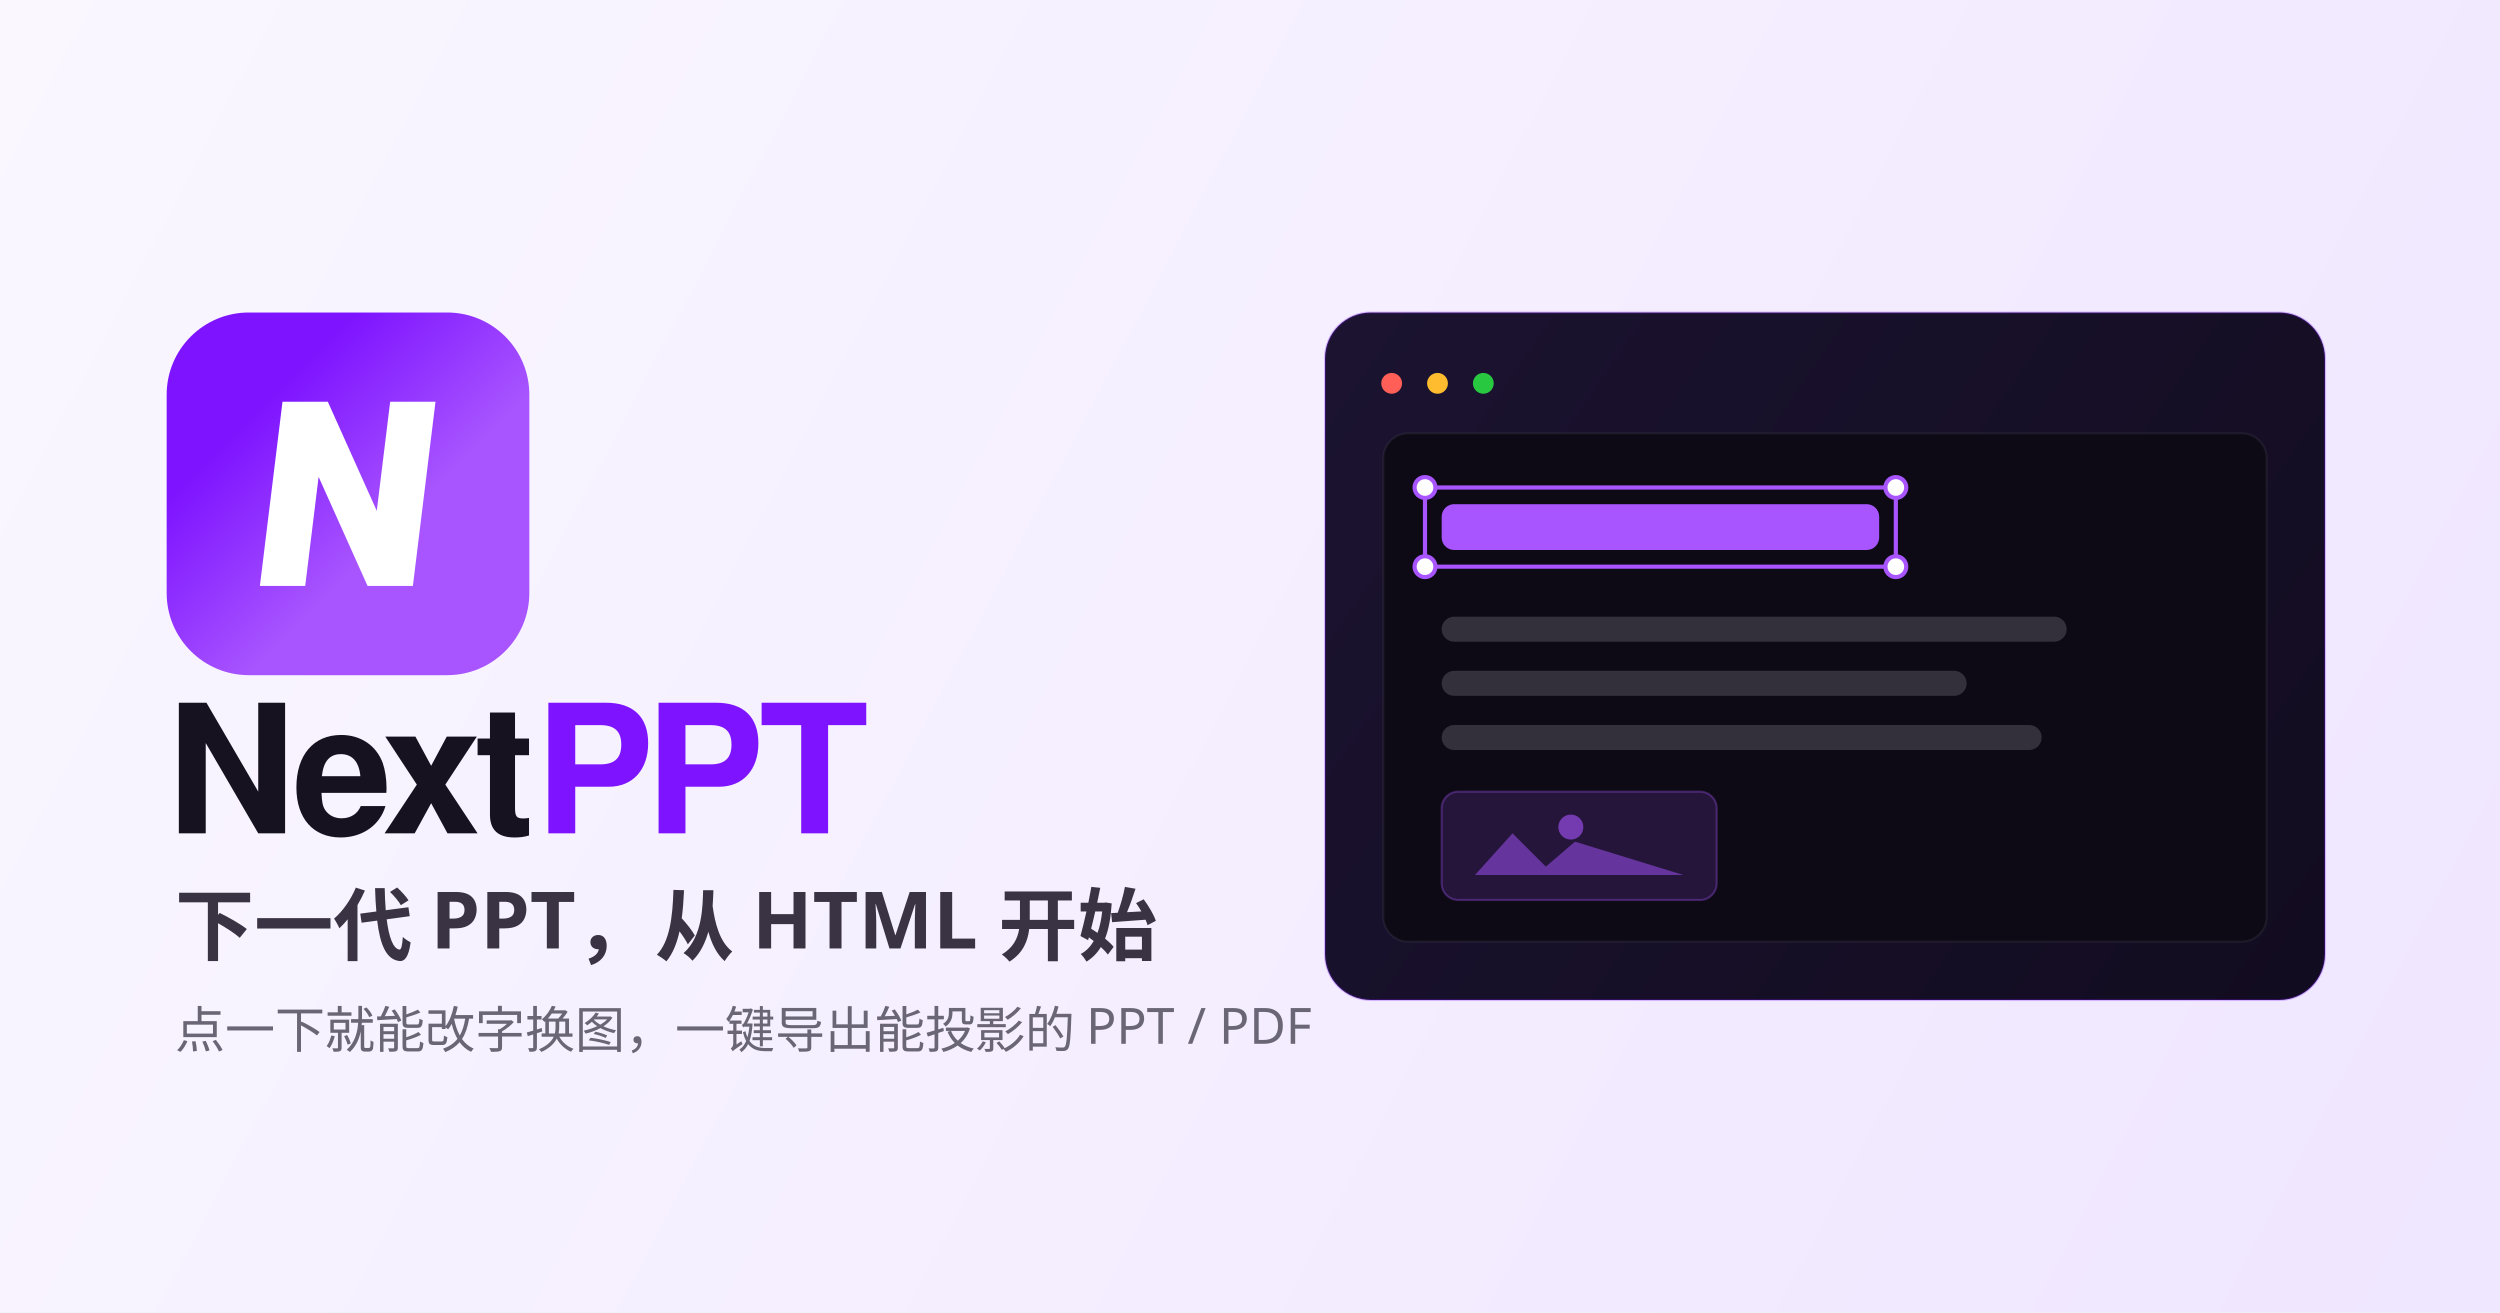
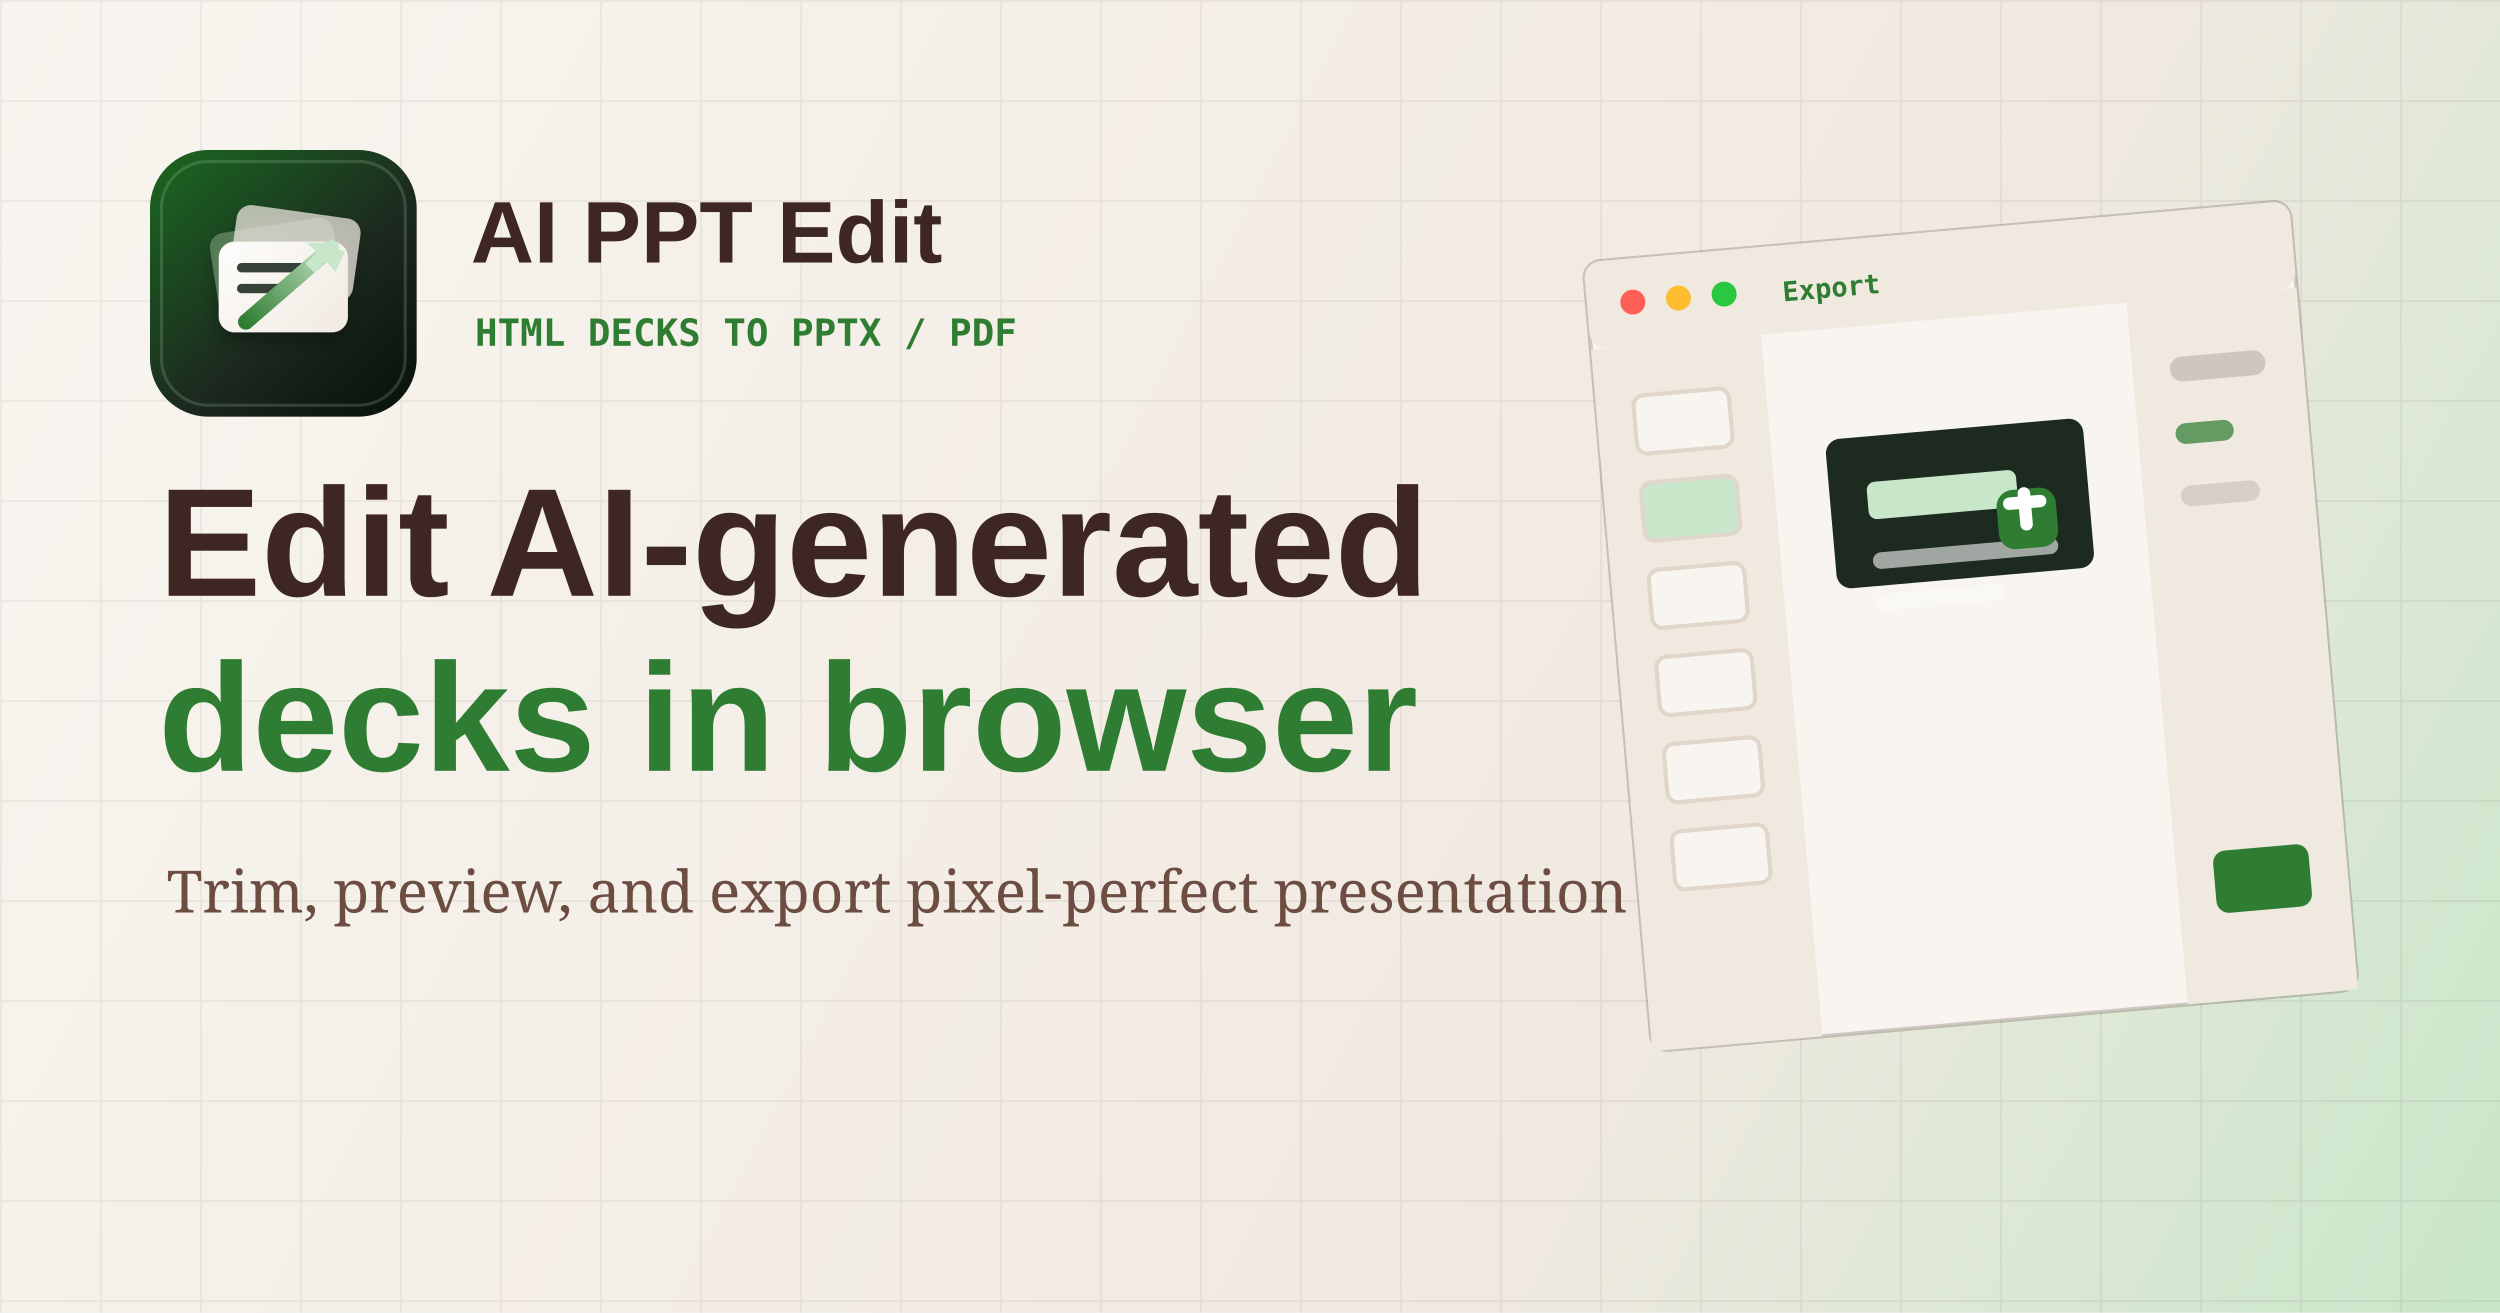
<svg xmlns="http://www.w3.org/2000/svg" width="1200" height="630" viewBox="0 0 1200 630" fill="none">
  <defs>
    <linearGradient id="og-bg" x1="0" y1="0" x2="1200" y2="630" gradientUnits="userSpaceOnUse">
-       <stop stop-color="#faf7ff" />
-       <stop offset="1" stop-color="#efe6ff" />
+       <stop stop-color="#f8f5f0" />
+       <stop offset=".68" stop-color="#f0e9e0" />
+       <stop offset="1" stop-color="#c8e6c9" />
    </linearGradient>
-     <linearGradient id="og-mark" x1="120" y1="150" x2="300" y2="330" gradientUnits="userSpaceOnUse">
-       <stop stop-color="#7e14ff" />
-       <stop offset="1" stop-color="#a855ff" />
-     </linearGradient>
-     <linearGradient id="og-panel" x1="636" y1="150" x2="1116" y2="480" gradientUnits="userSpaceOnUse">
-       <stop stop-color="#1b1330" />
-       <stop offset="1" stop-color="#120c20" />
-     </linearGradient>
+     <pattern id="og-grid" width="48" height="48" patternUnits="userSpaceOnUse">
+       <path d="M48 0H0v48" stroke="#3e2723" stroke-opacity=".06" stroke-width="2" />
+     </pattern>
  </defs>
  <rect width="1200" height="630" fill="url(#og-bg)" />
-   <g transform="translate(80 150) scale(0.34)">
-     <rect width="512" height="512" rx="116" fill="url(#og-mark)" />
-     <path transform="translate(31 0) skewX(-7)" d="M148 126 L212 126 L300 280 L300 126 L364 126 L364 386 L300 386 L212 232 L212 386 L148 386 Z" fill="#ffffff" />
+   <rect width="1200" height="630" fill="url(#og-grid)" />
+   <g transform="translate(72 72)">
+     <g transform="scale(.25)">
+       <defs>
+         <linearGradient id="mark-bg" x1="64" y1="42" x2="448" y2="470" gradientUnits="userSpaceOnUse">
+           <stop stop-color="#1b5e20" />
+           <stop offset=".58" stop-color="#1c2a1f" />
+           <stop offset="1" stop-color="#0b160d" />
+         </linearGradient>
+         <linearGradient id="mark-card" x1="130" y1="126" x2="382" y2="362" gradientUnits="userSpaceOnUse">
+           <stop stop-color="#ffffff" />
+           <stop offset="1" stop-color="#f0e9e0" />
+         </linearGradient>
+         <linearGradient id="mark-line" x1="176" y1="328" x2="352" y2="178" gradientUnits="userSpaceOnUse">
+           <stop stop-color="#2e7d32" />
+           <stop offset="1" stop-color="#c8e6c9" />
+         </linearGradient>
+         <filter id="mark-shadow" x="84" y="92" width="350" height="320" color-interpolation-filters="sRGB" filterUnits="userSpaceOnUse">
+           <feDropShadow dx="0" dy="18" stdDeviation="16" flood-color="#000000" flood-opacity=".3" />
+         </filter>
+       </defs>
+       <rect x="0" y="0" width="512" height="512" rx="112" fill="url(#mark-bg)" />
+       <rect x="22" y="22" width="468" height="468" rx="90" stroke="#c8e6c9" stroke-opacity=".18" stroke-width="6" />
+       <g filter="url(#mark-shadow)">
+         <rect x="122" y="144" width="240" height="160" rx="28" fill="#c8e6c9" opacity=".32" transform="rotate(-9 242 224)" />
+         <rect x="158" y="118" width="240" height="160" rx="28" fill="#f0e9e0" opacity=".72" transform="rotate(8 278 198)" />
+         <rect x="132" y="176" width="248" height="174" rx="30" fill="url(#mark-card)" />
+         <path d="M176 226h134M176 266h86" stroke="#1c2a1f" stroke-width="18" stroke-linecap="round" opacity=".88" />
+         <path d="M184 330 348 188" stroke="url(#mark-line)" stroke-width="30" stroke-linecap="round" />
+         <path d="m336 178 38 18-18 38-18-20-22 22-18-18 22-22-20-18Z" fill="#c8e6c9" />
+       </g>
+     </g>
+     <text x="154" y="54" font-family="Montserrat, Avenir Next, Helvetica Neue, Arial, sans-serif" font-size="42" font-weight="900" fill="#3e2723">AI PPT Edit</text>
+     <text x="156" y="94" font-family="Source Code Pro, Menlo, monospace" font-size="18" font-weight="700" fill="#2e7d32">HTML DECKS TO PPTX / PDF</text>
  </g>
-   <text x="80" y="400" font-family="'Helvetica Neue', Helvetica, Arial, sans-serif" font-size="86" font-weight="800" letter-spacing="-3" fill="#16121f">Next<tspan fill="#7e14ff">PPT</tspan>
-   </text>
-   <text x="84" y="458" font-family="'PingFang SC', 'Hiragino Sans GB', sans-serif" font-size="38" font-weight="600" fill="#3a3344">下一代 PPT，从 HTML 开始</text>
-   <text x="84" y="503" font-family="'PingFang SC', 'Hiragino Sans GB', sans-serif" font-size="24" font-weight="400" fill="#6b6675">点一下就能改字换图，一键导出能投影的 PPT / PDF</text>
-   <g>
-     <rect x="636" y="150" width="480" height="330" rx="22" fill="url(#og-panel)" stroke="rgba(126,20,255,0.25)" />
-     <circle cx="668" cy="184" r="5" fill="#ff5f57" />
-     <circle cx="690" cy="184" r="5" fill="#febc2e" />
-     <circle cx="712" cy="184" r="5" fill="#28c840" />
-     <rect x="664" y="208" width="424" height="244" rx="12" fill="#0d0a16" stroke="rgba(255,255,255,0.06)" />
-     <rect x="692" y="242" width="210" height="22" rx="6" fill="url(#og-mark)" />
-     <rect x="684" y="234" width="226" height="38" rx="4" fill="none" stroke="#a855ff" stroke-width="2" />
-     <g fill="#ffffff" stroke="#a855ff" stroke-width="2">
-       <circle cx="684" cy="234" r="5" />
-       <circle cx="910" cy="234" r="5" />
-       <circle cx="684" cy="272" r="5" />
-       <circle cx="910" cy="272" r="5" />
-     </g>
-     <rect x="692" y="296" width="300" height="12" rx="6" fill="rgba(255,255,255,0.16)" />
-     <rect x="692" y="322" width="252" height="12" rx="6" fill="rgba(255,255,255,0.16)" />
-     <rect x="692" y="348" width="288" height="12" rx="6" fill="rgba(255,255,255,0.16)" />
-     <rect x="692" y="380" width="132" height="52" rx="8" fill="rgba(168,85,255,0.16)" stroke="rgba(168,85,255,0.32)" />
-     <path d="M708 420 L726 400 L742 416 L756 404 L808 420 Z" fill="rgba(168,85,255,0.5)" />
-     <circle cx="754" cy="397" r="6" fill="rgba(168,85,255,0.6)" />
+   <text x="76" y="286" font-family="Montserrat, Avenir Next, Helvetica Neue, Arial, sans-serif" font-size="74" font-weight="900" fill="#3e2723">Edit AI-generated</text>
+   <text x="76" y="370" font-family="Montserrat, Avenir Next, Helvetica Neue, Arial, sans-serif" font-size="74" font-weight="900" fill="#2e7d32">decks in browser</text>
+   <text x="80" y="438" font-family="Merriweather, Georgia, serif" font-size="28" fill="#6d4c41">Trim, preview, and export pixel-perfect presentation files.</text>
+   <g transform="translate(760 126) rotate(-5)">
+     <rect width="340" height="380" rx="8" fill="#f8f5f0" stroke="#3e2723" stroke-opacity=".22" stroke-width="2" />
+     <rect width="340" height="42" rx="8" fill="#f0e9e0" />
+     <circle cx="22" cy="21" r="6" fill="#ff5f57" />
+     <circle cx="44" cy="21" r="6" fill="#febc2e" />
+     <circle cx="66" cy="21" r="6" fill="#28c840" />
+     <text x="94" y="27" font-family="Source Code Pro, Menlo, monospace" font-size="13" font-weight="700" fill="#2e7d32">Export</text>
+     <rect y="42" width="82" height="338" fill="#f0e9e0" />
+     <rect x="258" y="42" width="82" height="338" fill="#f0e9e0" />
+     <rect x="18" y="66" width="46" height="28" rx="5" fill="#f8f5f0" stroke="#e0d6c9" stroke-width="2" />
+     <rect x="18" y="108" width="46" height="28" rx="5" fill="#c8e6c9" stroke="#e0d6c9" stroke-width="2" />
+     <rect x="18" y="150" width="46" height="28" rx="5" fill="#f8f5f0" stroke="#e0d6c9" stroke-width="2" />
+     <rect x="18" y="192" width="46" height="28" rx="5" fill="#f8f5f0" stroke="#e0d6c9" stroke-width="2" />
+     <rect x="18" y="234" width="46" height="28" rx="5" fill="#f8f5f0" stroke="#e0d6c9" stroke-width="2" />
+     <rect x="18" y="276" width="46" height="28" rx="5" fill="#f8f5f0" stroke="#e0d6c9" stroke-width="2" />
+     <rect x="108" y="95" width="124" height="72" rx="7" fill="#1c2a1f" />
+     <rect x="126" y="117" width="71.92" height="18" rx="4" fill="#c8e6c9" />
+     <rect x="126" y="151" width="89.28" height="8" rx="4" fill="#ffffff" opacity=".58" />
+     <rect x="126" y="171" width="62" height="8" rx="4" fill="#ffffff" opacity=".32" />
+     <rect x="187.36" y="126.68" width="28.52" height="28.52" rx="8" fill="#2e7d32" />
+     <path d="M193.56 133.16h14.88M201 128.84v14.88" stroke="#ffffff" stroke-width="6" stroke-linecap="round" />
+     <rect x="276" y="70" width="46" height="12" rx="6" fill="#3e2723" opacity=".18" />
+     <rect x="276" y="102" width="28" height="10" rx="5" fill="#2e7d32" opacity=".72" />
+     <rect x="276" y="132" width="38" height="10" rx="5" fill="#3e2723" opacity=".14" />
+     <rect x="276" y="308" width="46" height="30" rx="6" fill="#2e7d32" />
  </g>
</svg>
